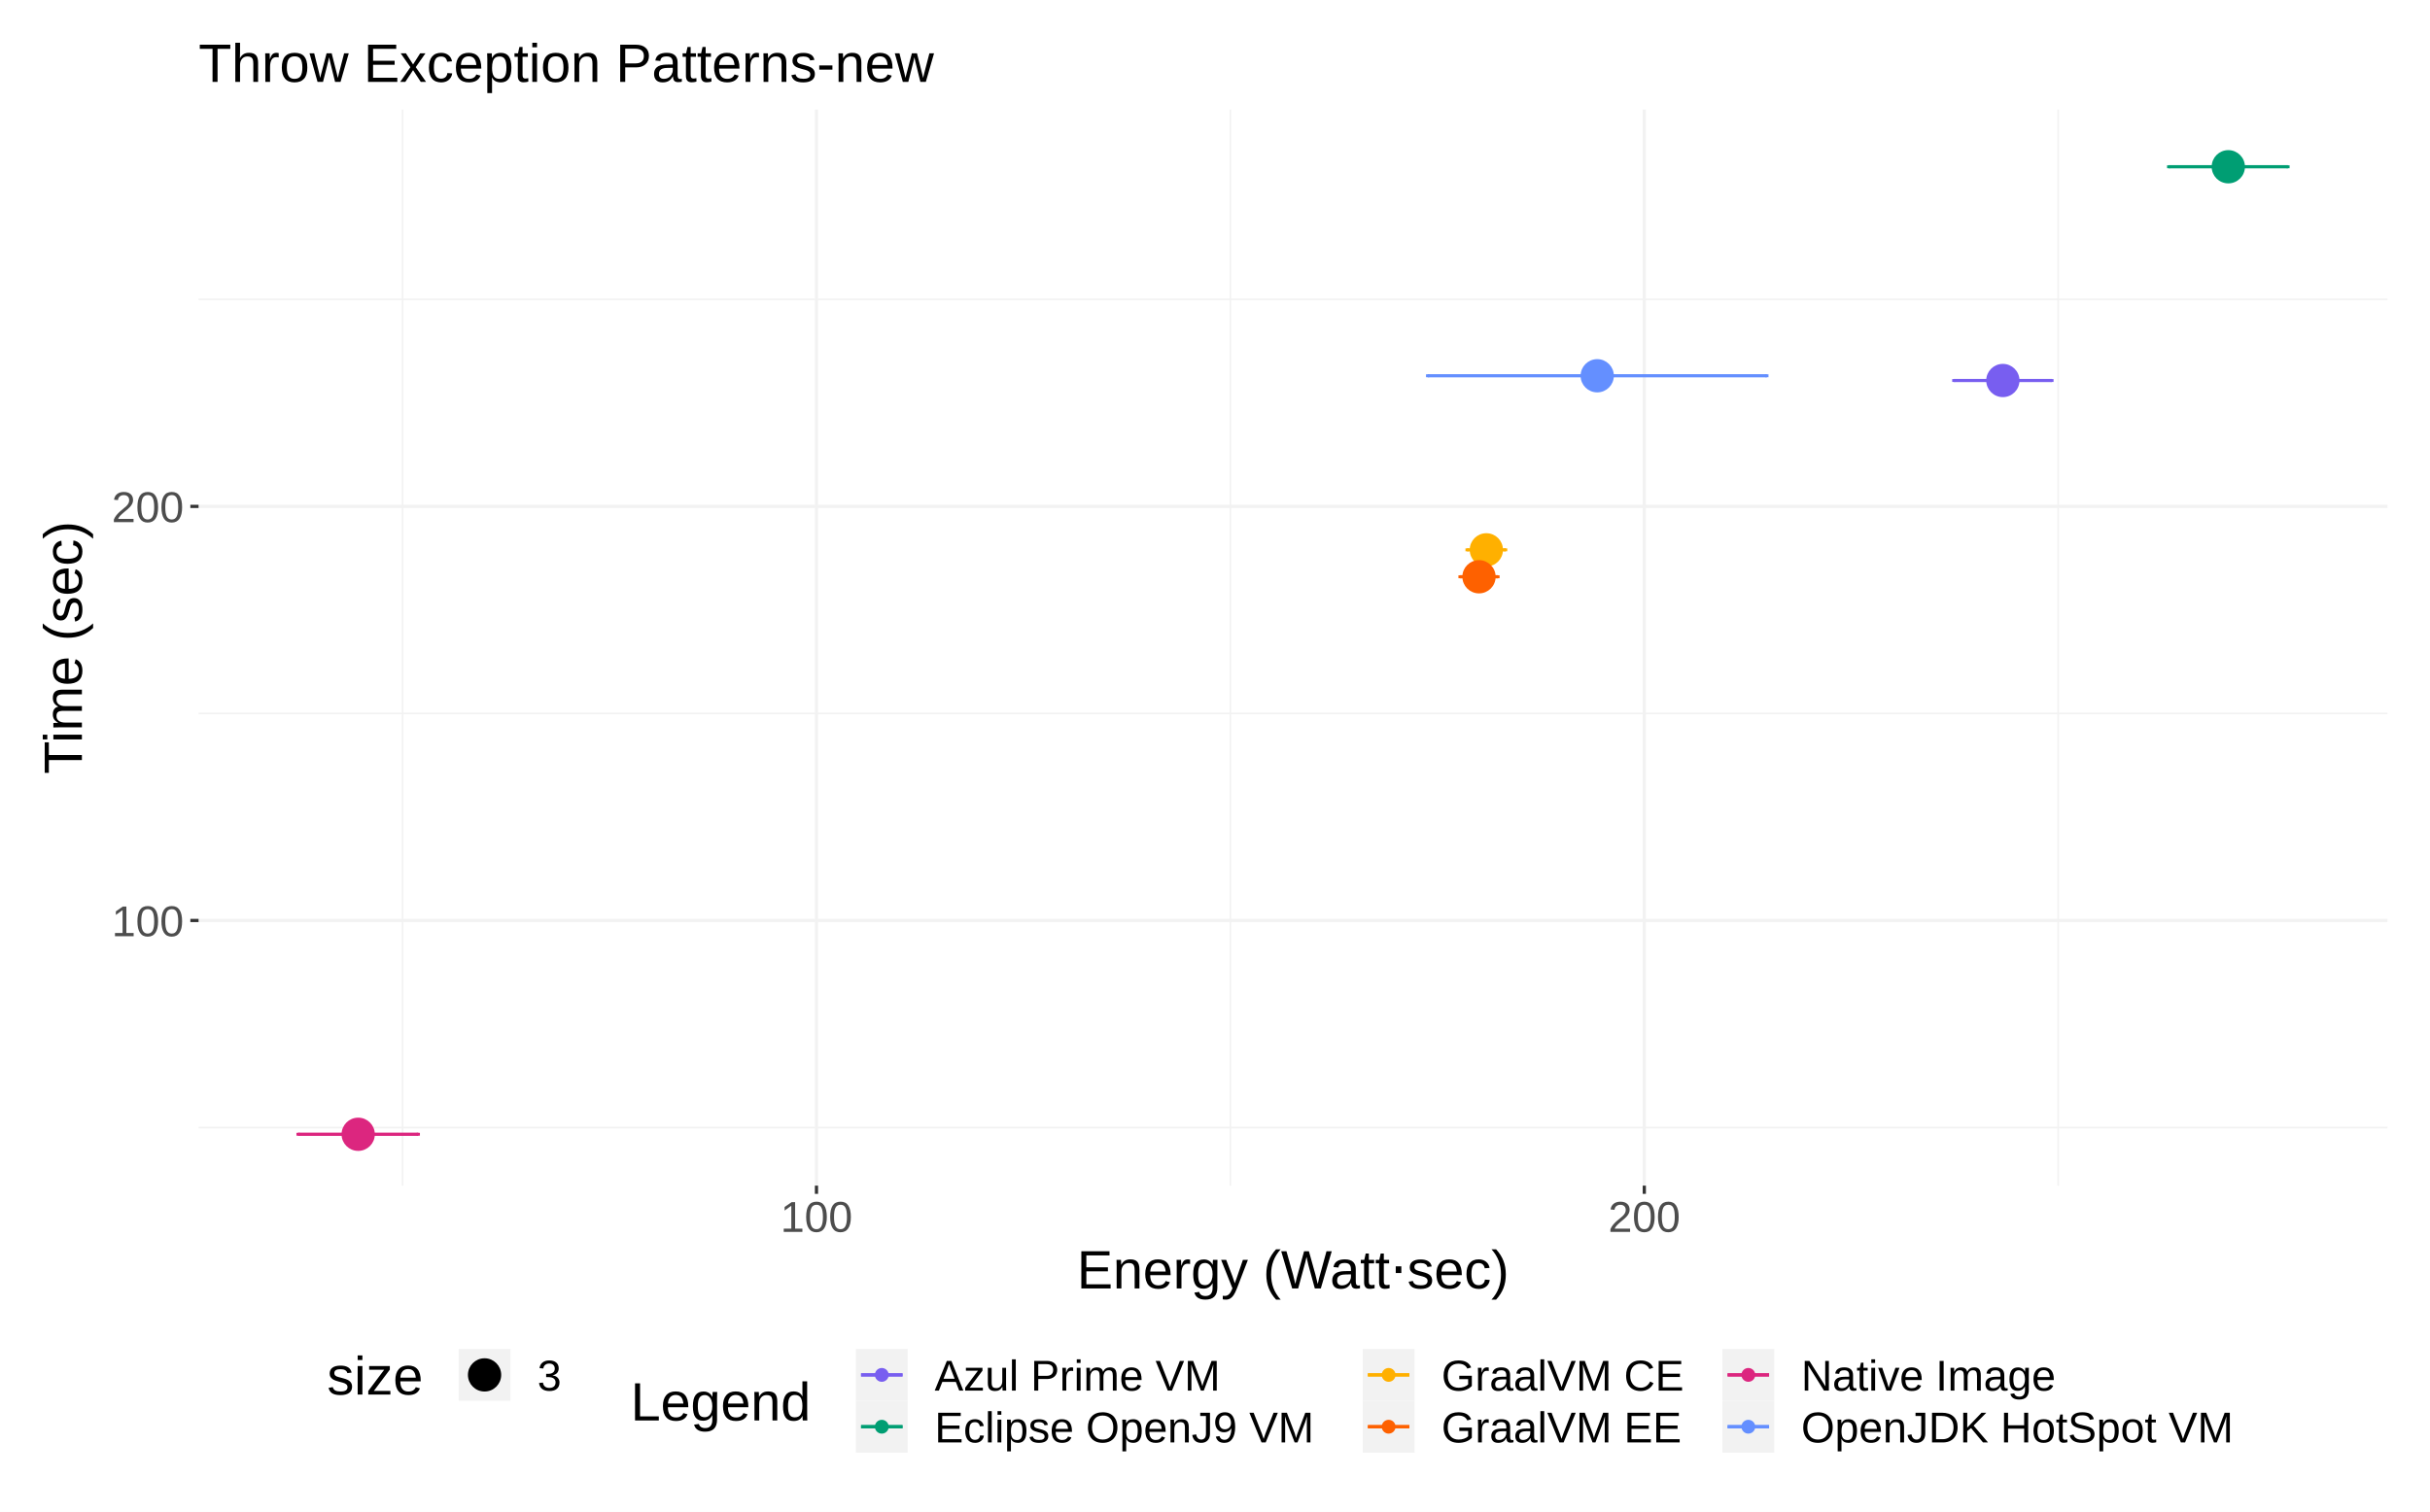
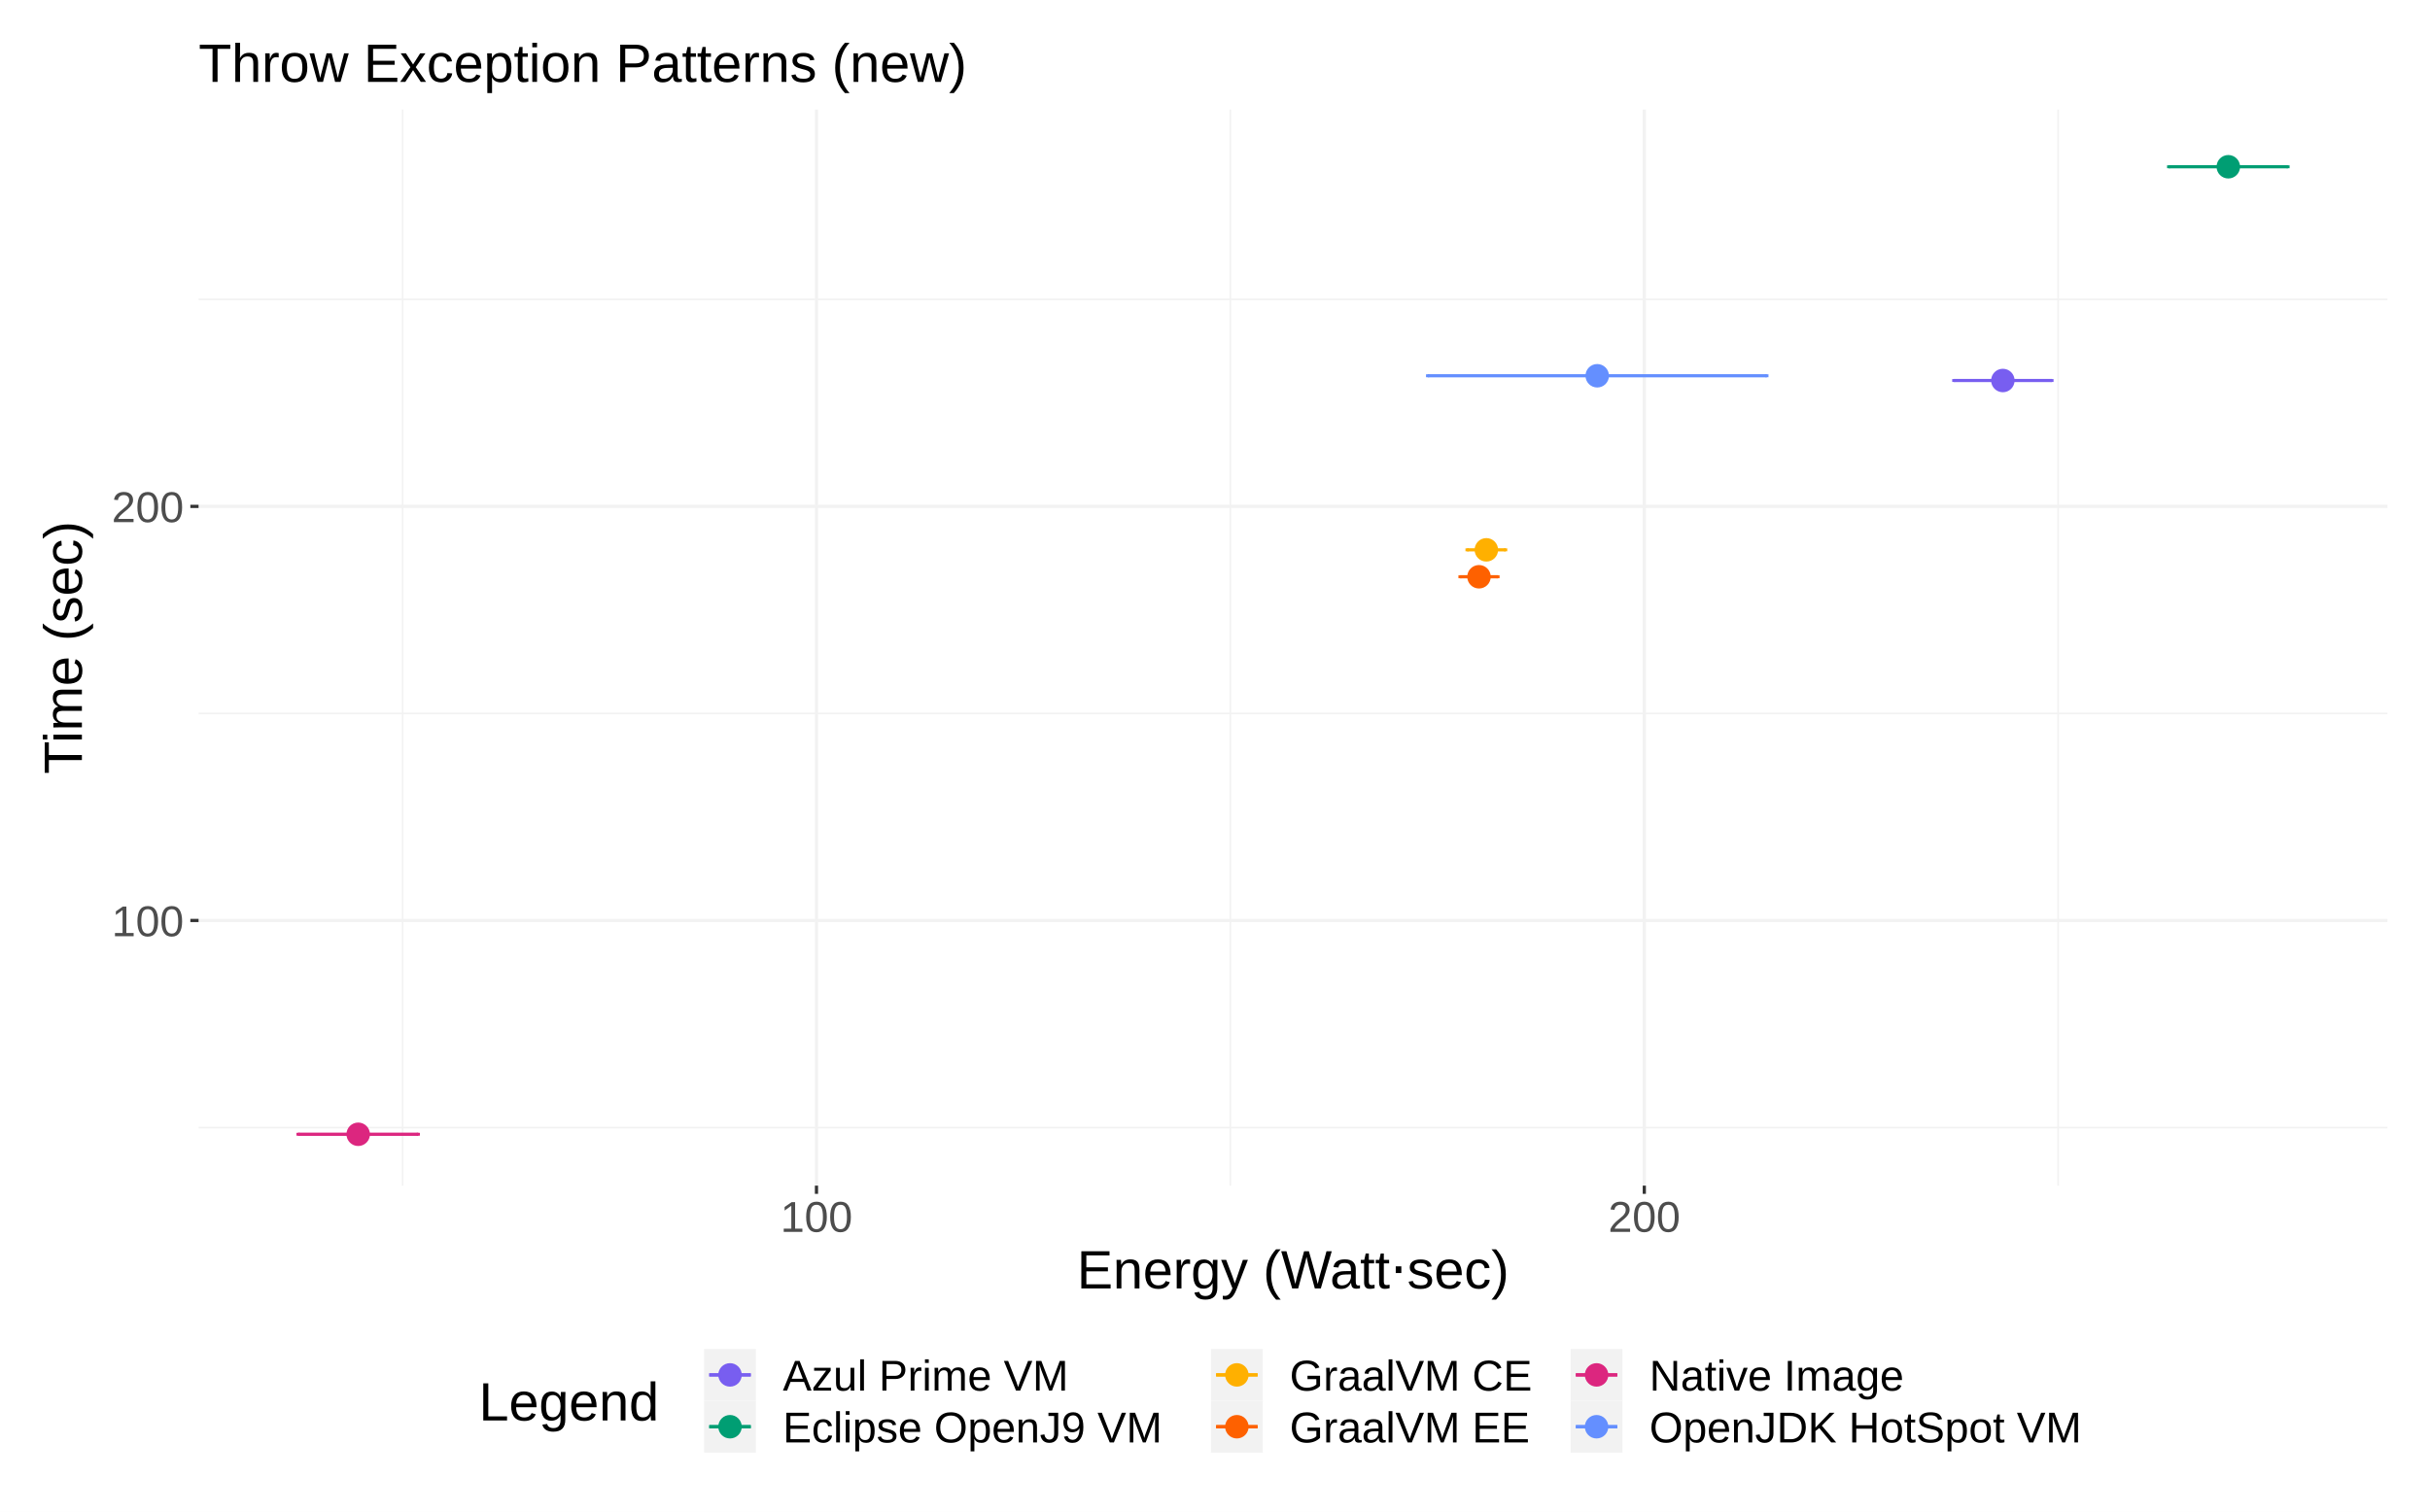
<svg xmlns="http://www.w3.org/2000/svg" class="svglite" width="810.00pt" height="504.00pt" viewBox="0 0 810.00 504.00">
  <defs>
    <style type="text/css">
    .svglite line, .svglite polyline, .svglite polygon, .svglite path, .svglite rect, .svglite circle {
      fill: none;
      stroke: #000000;
      stroke-linecap: round;
      stroke-linejoin: round;
      stroke-miterlimit: 10.00;
    }
    .svglite text {
      white-space: pre;
    }
  </style>
  </defs>
  <rect width="100%" height="100%" style="stroke: none; fill: #FFFFFF;" />
  <defs>
    <clipPath id="cpMC4wMHw4MTAuMDB8MC4wMHw1MDQuMDA=">
      <rect x="0.00" y="0.00" width="810.00" height="504.00" />
    </clipPath>
  </defs>
  <g clip-path="url(#cpMC4wMHw4MTAuMDB8MC4wMHw1MDQuMDA=)">
    <rect x="0.00" y="-0" width="810.00" height="504.00" style="stroke-width: 1.07; stroke: #FFFFFF; fill: #FFFFFF;" />
  </g>
  <defs>
    <clipPath id="cpNjYuMTl8Nzk1LjgzfDM2LjUyfDM5NS4zMg==">
      <rect x="66.19" y="36.52" width="729.64" height="358.80" />
    </clipPath>
  </defs>
  <g clip-path="url(#cpNjYuMTl8Nzk1LjgzfDM2LjUyfDM5NS4zMg==)">
    <rect x="66.19" y="36.52" width="729.64" height="358.80" style="stroke-width: 1.07; stroke: none;" />
    <polyline points="66.19,375.96 795.83,375.96 " style="stroke-width: 0.53; stroke: #F2F2F2; stroke-linecap: butt;" />
    <polyline points="66.19,237.89 795.83,237.89 " style="stroke-width: 0.53; stroke: #F2F2F2; stroke-linecap: butt;" />
    <polyline points="66.19,99.82 795.83,99.82 " style="stroke-width: 0.53; stroke: #F2F2F2; stroke-linecap: butt;" />
    <polyline points="134.19,395.32 134.19,36.52 " style="stroke-width: 0.53; stroke: #F2F2F2; stroke-linecap: butt;" />
    <polyline points="410.13,395.32 410.13,36.52 " style="stroke-width: 0.53; stroke: #F2F2F2; stroke-linecap: butt;" />
    <polyline points="686.06,395.32 686.06,36.52 " style="stroke-width: 0.53; stroke: #F2F2F2; stroke-linecap: butt;" />
    <polyline points="66.19,306.92 795.83,306.92 " style="stroke-width: 1.07; stroke: #F2F2F2; stroke-linecap: butt;" />
    <polyline points="66.19,168.85 795.83,168.85 " style="stroke-width: 1.07; stroke: #F2F2F2; stroke-linecap: butt;" />
    <polyline points="272.16,395.32 272.16,36.52 " style="stroke-width: 1.07; stroke: #F2F2F2; stroke-linecap: butt;" />
    <polyline points="548.10,395.32 548.10,36.52 " style="stroke-width: 1.07; stroke: #F2F2F2; stroke-linecap: butt;" />
-     <circle cx="667.62" cy="126.87" r="5.19" style="stroke-width: 0.71; stroke: #785EF0; fill: #785EF0;" />
-     <circle cx="742.77" cy="55.60" r="5.19" style="stroke-width: 0.71; stroke: #009E73; fill: #009E73;" />
-     <circle cx="495.45" cy="183.33" r="5.19" style="stroke-width: 0.71; stroke: #FFB000; fill: #FFB000;" />
-     <circle cx="493.00" cy="192.31" r="5.19" style="stroke-width: 0.71; stroke: #FE6100; fill: #FE6100;" />
-     <circle cx="119.40" cy="378.20" r="5.19" style="stroke-width: 0.71; stroke: #DC267F; fill: #DC267F;" />
-     <circle cx="532.41" cy="125.29" r="5.19" style="stroke-width: 0.71; stroke: #648FFF; fill: #648FFF;" />
+     <circle cx="667.62" cy="126.87" r="3.56" style="stroke-width: 0.71; stroke: #785EF0; fill: #785EF0;" />
+     <circle cx="742.77" cy="55.60" r="3.56" style="stroke-width: 0.71; stroke: #009E73; fill: #009E73;" />
+     <circle cx="495.45" cy="183.33" r="3.56" style="stroke-width: 0.71; stroke: #FFB000; fill: #FFB000;" />
+     <circle cx="493.00" cy="192.31" r="3.56" style="stroke-width: 0.71; stroke: #FE6100; fill: #FE6100;" />
+     <circle cx="119.40" cy="378.20" r="3.56" style="stroke-width: 0.71; stroke: #DC267F; fill: #DC267F;" />
+     <circle cx="532.41" cy="125.29" r="3.56" style="stroke-width: 0.71; stroke: #648FFF; fill: #648FFF;" />
    <polyline points="683.98,127.35 683.98,126.39 " style="stroke-width: 1.07; stroke: #785EF0; stroke-linecap: butt;" />
    <polyline points="683.98,126.87 651.27,126.87 " style="stroke-width: 1.07; stroke: #785EF0; stroke-linecap: butt;" />
    <polyline points="651.27,127.35 651.27,126.39 " style="stroke-width: 1.07; stroke: #785EF0; stroke-linecap: butt;" />
    <polyline points="762.66,56.09 762.66,55.12 " style="stroke-width: 1.07; stroke: #009E73; stroke-linecap: butt;" />
    <polyline points="762.66,55.60 722.89,55.60 " style="stroke-width: 1.07; stroke: #009E73; stroke-linecap: butt;" />
    <polyline points="722.89,56.09 722.89,55.12 " style="stroke-width: 1.07; stroke: #009E73; stroke-linecap: butt;" />
    <polyline points="501.88,183.82 501.88,182.85 " style="stroke-width: 1.07; stroke: #FFB000; stroke-linecap: butt;" />
    <polyline points="501.88,183.33 489.02,183.33 " style="stroke-width: 1.07; stroke: #FFB000; stroke-linecap: butt;" />
    <polyline points="489.02,183.82 489.02,182.85 " style="stroke-width: 1.07; stroke: #FFB000; stroke-linecap: butt;" />
    <polyline points="499.32,192.80 499.32,191.83 " style="stroke-width: 1.07; stroke: #FE6100; stroke-linecap: butt;" />
    <polyline points="499.32,192.31 486.68,192.31 " style="stroke-width: 1.07; stroke: #FE6100; stroke-linecap: butt;" />
    <polyline points="486.68,192.80 486.68,191.83 " style="stroke-width: 1.07; stroke: #FE6100; stroke-linecap: butt;" />
    <polyline points="139.44,378.68 139.44,377.72 " style="stroke-width: 1.07; stroke: #DC267F; stroke-linecap: butt;" />
    <polyline points="139.44,378.20 99.35,378.20 " style="stroke-width: 1.07; stroke: #DC267F; stroke-linecap: butt;" />
    <polyline points="99.35,378.68 99.35,377.72 " style="stroke-width: 1.07; stroke: #DC267F; stroke-linecap: butt;" />
    <polyline points="588.96,125.78 588.96,124.81 " style="stroke-width: 1.07; stroke: #648FFF; stroke-linecap: butt;" />
    <polyline points="588.96,125.29 475.87,125.29 " style="stroke-width: 1.07; stroke: #648FFF; stroke-linecap: butt;" />
    <polyline points="475.87,125.78 475.87,124.81 " style="stroke-width: 1.07; stroke: #648FFF; stroke-linecap: butt;" />
    <polyline points="666.66,126.18 668.59,126.18 " style="stroke-width: 1.07; stroke: #785EF0; stroke-linecap: butt;" />
    <polyline points="667.62,126.18 667.62,127.56 " style="stroke-width: 1.07; stroke: #785EF0; stroke-linecap: butt;" />
    <polyline points="666.66,127.56 668.59,127.56 " style="stroke-width: 1.07; stroke: #785EF0; stroke-linecap: butt;" />
    <polyline points="741.81,52.83 743.74,52.83 " style="stroke-width: 1.07; stroke: #009E73; stroke-linecap: butt;" />
    <polyline points="742.77,52.83 742.77,58.38 " style="stroke-width: 1.07; stroke: #009E73; stroke-linecap: butt;" />
    <polyline points="741.81,58.38 743.74,58.38 " style="stroke-width: 1.07; stroke: #009E73; stroke-linecap: butt;" />
    <polyline points="494.48,180.88 496.41,180.88 " style="stroke-width: 1.07; stroke: #FFB000; stroke-linecap: butt;" />
    <polyline points="495.45,180.88 495.45,185.79 " style="stroke-width: 1.07; stroke: #FFB000; stroke-linecap: butt;" />
    <polyline points="494.48,185.79 496.41,185.79 " style="stroke-width: 1.07; stroke: #FFB000; stroke-linecap: butt;" />
    <polyline points="492.04,190.34 493.97,190.34 " style="stroke-width: 1.07; stroke: #FE6100; stroke-linecap: butt;" />
    <polyline points="493.00,190.34 493.00,194.29 " style="stroke-width: 1.07; stroke: #FE6100; stroke-linecap: butt;" />
    <polyline points="492.04,194.29 493.97,194.29 " style="stroke-width: 1.07; stroke: #FE6100; stroke-linecap: butt;" />
    <polyline points="118.43,377.39 120.36,377.39 " style="stroke-width: 1.07; stroke: #DC267F; stroke-linecap: butt;" />
    <polyline points="119.40,377.39 119.40,379.01 " style="stroke-width: 1.07; stroke: #DC267F; stroke-linecap: butt;" />
    <polyline points="118.43,379.01 120.36,379.01 " style="stroke-width: 1.07; stroke: #DC267F; stroke-linecap: butt;" />
    <polyline points="531.45,124.86 533.38,124.86 " style="stroke-width: 1.07; stroke: #648FFF; stroke-linecap: butt;" />
    <polyline points="532.41,124.86 532.41,125.73 " style="stroke-width: 1.07; stroke: #648FFF; stroke-linecap: butt;" />
    <polyline points="531.45,125.73 533.38,125.73 " style="stroke-width: 1.07; stroke: #648FFF; stroke-linecap: butt;" />
  </g>
  <g clip-path="url(#cpMC4wMHw4MTAuMDB8MC4wMHw1MDQuMDA=)">
    <text x="61.26" y="312.17" text-anchor="end" style="font-size: 14.40px;fill: #4D4D4D; font-family: &quot;Liberation Sans&quot;;" textLength="27.48px" lengthAdjust="spacingAndGlyphs">100</text>
    <text x="61.26" y="174.10" text-anchor="end" style="font-size: 14.40px;fill: #4D4D4D; font-family: &quot;Liberation Sans&quot;;" textLength="27.48px" lengthAdjust="spacingAndGlyphs">200</text>
    <polyline points="63.45,306.92 66.19,306.92 " style="stroke-width: 1.07; stroke: #333333; stroke-linecap: butt;" />
    <polyline points="63.45,168.85 66.19,168.85 " style="stroke-width: 1.07; stroke: #333333; stroke-linecap: butt;" />
    <polyline points="272.16,398.06 272.16,395.32 " style="stroke-width: 1.07; stroke: #333333; stroke-linecap: butt;" />
    <polyline points="548.10,398.06 548.10,395.32 " style="stroke-width: 1.07; stroke: #333333; stroke-linecap: butt;" />
    <text x="272.16" y="410.74" text-anchor="middle" style="font-size: 14.40px;fill: #4D4D4D; font-family: &quot;Liberation Sans&quot;;" textLength="27.48px" lengthAdjust="spacingAndGlyphs">100</text>
    <text x="548.10" y="410.74" text-anchor="middle" style="font-size: 14.40px;fill: #4D4D4D; font-family: &quot;Liberation Sans&quot;;" textLength="27.48px" lengthAdjust="spacingAndGlyphs">200</text>
    <text x="431.01" y="429.60" text-anchor="middle" style="font-size: 18.00px; font-family: &quot;Liberation Sans&quot;;" textLength="160.65px" lengthAdjust="spacingAndGlyphs">Energy (Watt⋅sec)</text>
    <text transform="translate(27.30,215.92) rotate(-90)" text-anchor="middle" style="font-size: 18.00px; font-family: &quot;Liberation Sans&quot;;" textLength="94.16px" lengthAdjust="spacingAndGlyphs">Time (sec)</text>
-     <rect x="103.54" y="444.31" width="90.23" height="28.24" style="stroke-width: 1.07; stroke: none; fill: #FFFFFF;" />
-     <text x="109.02" y="464.99" style="font-size: 18.00px; font-family: &quot;Liberation Sans&quot;;" textLength="34.90px" lengthAdjust="spacingAndGlyphs">size</text>
-     <rect x="152.88" y="449.79" width="17.28" height="17.28" style="stroke-width: 1.07; stroke: none; fill: #F2F2F2;" />
-     <circle cx="161.52" cy="458.43" r="5.19" style="stroke-width: 0.71; fill: #000000;" />
-     <text x="179.13" y="463.67" style="font-size: 14.40px; font-family: &quot;Liberation Sans&quot;;" textLength="9.16px" lengthAdjust="spacingAndGlyphs">3</text>
-     <rect x="204.73" y="444.31" width="553.75" height="45.52" style="stroke-width: 1.07; stroke: none; fill: #FFFFFF;" />
-     <text x="210.20" y="473.63" style="font-size: 18.00px; font-family: &quot;Liberation Sans&quot;;" textLength="66.12px" lengthAdjust="spacingAndGlyphs">Legend</text>
-     <rect x="285.29" y="449.79" width="17.28" height="17.28" style="stroke-width: 1.07; stroke: none; fill: #F2F2F2;" />
-     <circle cx="293.93" cy="458.43" r="1.95" style="stroke-width: 0.71; stroke: #785EF0; fill: #785EF0;" />
-     <line x1="287.02" y1="458.43" x2="300.84" y2="458.43" style="stroke-width: 1.07; stroke: #785EF0; stroke-linecap: butt;" />
-     <line x1="287.02" y1="458.43" x2="300.84" y2="458.43" style="stroke-width: 1.07; stroke: #785EF0; stroke-linecap: butt;" />
-     <rect x="285.29" y="467.07" width="17.28" height="17.28" style="stroke-width: 1.07; stroke: none; fill: #F2F2F2;" />
-     <circle cx="293.93" cy="475.71" r="1.95" style="stroke-width: 0.71; stroke: #009E73; fill: #009E73;" />
-     <line x1="287.02" y1="475.71" x2="300.84" y2="475.71" style="stroke-width: 1.07; stroke: #009E73; stroke-linecap: butt;" />
-     <line x1="287.02" y1="475.71" x2="300.84" y2="475.71" style="stroke-width: 1.07; stroke: #009E73; stroke-linecap: butt;" />
-     <rect x="454.24" y="449.79" width="17.28" height="17.28" style="stroke-width: 1.07; stroke: none; fill: #F2F2F2;" />
-     <circle cx="462.88" cy="458.43" r="1.95" style="stroke-width: 0.71; stroke: #FFB000; fill: #FFB000;" />
-     <line x1="455.97" y1="458.43" x2="469.79" y2="458.43" style="stroke-width: 1.07; stroke: #FFB000; stroke-linecap: butt;" />
-     <line x1="455.97" y1="458.43" x2="469.79" y2="458.43" style="stroke-width: 1.07; stroke: #FFB000; stroke-linecap: butt;" />
-     <rect x="454.24" y="467.07" width="17.28" height="17.28" style="stroke-width: 1.07; stroke: none; fill: #F2F2F2;" />
-     <circle cx="462.88" cy="475.71" r="1.95" style="stroke-width: 0.71; stroke: #FE6100; fill: #FE6100;" />
-     <line x1="455.97" y1="475.71" x2="469.79" y2="475.71" style="stroke-width: 1.07; stroke: #FE6100; stroke-linecap: butt;" />
-     <line x1="455.97" y1="475.71" x2="469.79" y2="475.71" style="stroke-width: 1.07; stroke: #FE6100; stroke-linecap: butt;" />
-     <rect x="574.14" y="449.79" width="17.28" height="17.28" style="stroke-width: 1.07; stroke: none; fill: #F2F2F2;" />
-     <circle cx="582.78" cy="458.43" r="1.95" style="stroke-width: 0.71; stroke: #DC267F; fill: #DC267F;" />
-     <line x1="575.87" y1="458.43" x2="589.69" y2="458.43" style="stroke-width: 1.07; stroke: #DC267F; stroke-linecap: butt;" />
-     <line x1="575.87" y1="458.43" x2="589.69" y2="458.43" style="stroke-width: 1.07; stroke: #DC267F; stroke-linecap: butt;" />
-     <rect x="574.14" y="467.07" width="17.28" height="17.28" style="stroke-width: 1.07; stroke: none; fill: #F2F2F2;" />
-     <circle cx="582.78" cy="475.71" r="1.95" style="stroke-width: 0.71; stroke: #648FFF; fill: #648FFF;" />
-     <line x1="575.87" y1="475.71" x2="589.69" y2="475.71" style="stroke-width: 1.07; stroke: #648FFF; stroke-linecap: butt;" />
-     <line x1="575.87" y1="475.71" x2="589.69" y2="475.71" style="stroke-width: 1.07; stroke: #648FFF; stroke-linecap: butt;" />
-     <text x="311.54" y="463.67" style="font-size: 14.40px; font-family: &quot;Liberation Sans&quot;;" textLength="103.13px" lengthAdjust="spacingAndGlyphs">Azul Prime VM</text>
-     <text x="311.54" y="480.95" style="font-size: 14.40px; font-family: &quot;Liberation Sans&quot;;" textLength="133.74px" lengthAdjust="spacingAndGlyphs">Eclipse OpenJ9 VM</text>
-     <text x="480.49" y="463.67" style="font-size: 14.40px; font-family: &quot;Liberation Sans&quot;;" textLength="84.69px" lengthAdjust="spacingAndGlyphs">GraalVM CE</text>
-     <text x="480.49" y="480.95" style="font-size: 14.40px; font-family: &quot;Liberation Sans&quot;;" textLength="83.73px" lengthAdjust="spacingAndGlyphs">GraalVM EE</text>
-     <text x="600.39" y="463.67" style="font-size: 14.40px; font-family: &quot;Liberation Sans&quot;;" textLength="96.25px" lengthAdjust="spacingAndGlyphs">Native Image</text>
-     <text x="600.39" y="480.95" style="font-size: 14.40px; font-family: &quot;Liberation Sans&quot;;" textLength="152.61px" lengthAdjust="spacingAndGlyphs">OpenJDK HotSpot VM</text>
-     <text x="66.19" y="27.30" style="font-size: 18.00px; font-family: &quot;Liberation Sans&quot;;" textLength="273.02px" lengthAdjust="spacingAndGlyphs">Throw Exception Patterns-new</text>
+     <rect x="154.13" y="444.31" width="553.75" height="45.52" style="stroke-width: 1.07; stroke: none; fill: #FFFFFF;" />
+     <text x="159.61" y="473.63" style="font-size: 18.00px; font-family: &quot;Liberation Sans&quot;;" textLength="66.12px" lengthAdjust="spacingAndGlyphs">Legend</text>
+     <rect x="234.70" y="449.79" width="17.28" height="17.28" style="stroke-width: 1.07; stroke: none; fill: #F2F2F2;" />
+     <circle cx="243.34" cy="458.43" r="3.56" style="stroke-width: 0.71; stroke: #785EF0; fill: #785EF0;" />
+     <line x1="236.42" y1="458.43" x2="250.25" y2="458.43" style="stroke-width: 1.07; stroke: #785EF0; stroke-linecap: butt;" />
+     <line x1="236.42" y1="458.43" x2="250.25" y2="458.43" style="stroke-width: 1.07; stroke: #785EF0; stroke-linecap: butt;" />
+     <rect x="234.70" y="467.07" width="17.28" height="17.28" style="stroke-width: 1.07; stroke: none; fill: #F2F2F2;" />
+     <circle cx="243.34" cy="475.71" r="3.56" style="stroke-width: 0.71; stroke: #009E73; fill: #009E73;" />
+     <line x1="236.42" y1="475.71" x2="250.25" y2="475.71" style="stroke-width: 1.07; stroke: #009E73; stroke-linecap: butt;" />
+     <line x1="236.42" y1="475.71" x2="250.25" y2="475.71" style="stroke-width: 1.07; stroke: #009E73; stroke-linecap: butt;" />
+     <rect x="403.65" y="449.79" width="17.28" height="17.28" style="stroke-width: 1.07; stroke: none; fill: #F2F2F2;" />
+     <circle cx="412.29" cy="458.43" r="3.56" style="stroke-width: 0.71; stroke: #FFB000; fill: #FFB000;" />
+     <line x1="405.38" y1="458.43" x2="419.20" y2="458.43" style="stroke-width: 1.07; stroke: #FFB000; stroke-linecap: butt;" />
+     <line x1="405.38" y1="458.43" x2="419.20" y2="458.43" style="stroke-width: 1.07; stroke: #FFB000; stroke-linecap: butt;" />
+     <rect x="403.65" y="467.07" width="17.28" height="17.28" style="stroke-width: 1.07; stroke: none; fill: #F2F2F2;" />
+     <circle cx="412.29" cy="475.71" r="3.56" style="stroke-width: 0.71; stroke: #FE6100; fill: #FE6100;" />
+     <line x1="405.38" y1="475.71" x2="419.20" y2="475.71" style="stroke-width: 1.07; stroke: #FE6100; stroke-linecap: butt;" />
+     <line x1="405.38" y1="475.71" x2="419.20" y2="475.71" style="stroke-width: 1.07; stroke: #FE6100; stroke-linecap: butt;" />
+     <rect x="523.55" y="449.79" width="17.28" height="17.28" style="stroke-width: 1.07; stroke: none; fill: #F2F2F2;" />
+     <circle cx="532.19" cy="458.43" r="3.56" style="stroke-width: 0.71; stroke: #DC267F; fill: #DC267F;" />
+     <line x1="525.28" y1="458.43" x2="539.10" y2="458.43" style="stroke-width: 1.07; stroke: #DC267F; stroke-linecap: butt;" />
+     <line x1="525.28" y1="458.43" x2="539.10" y2="458.43" style="stroke-width: 1.07; stroke: #DC267F; stroke-linecap: butt;" />
+     <rect x="523.55" y="467.07" width="17.28" height="17.28" style="stroke-width: 1.07; stroke: none; fill: #F2F2F2;" />
+     <circle cx="532.19" cy="475.71" r="3.56" style="stroke-width: 0.71; stroke: #648FFF; fill: #648FFF;" />
+     <line x1="525.28" y1="475.71" x2="539.10" y2="475.71" style="stroke-width: 1.07; stroke: #648FFF; stroke-linecap: butt;" />
+     <line x1="525.28" y1="475.71" x2="539.10" y2="475.71" style="stroke-width: 1.07; stroke: #648FFF; stroke-linecap: butt;" />
+     <text x="260.94" y="463.67" style="font-size: 14.40px; font-family: &quot;Liberation Sans&quot;;" textLength="103.13px" lengthAdjust="spacingAndGlyphs">Azul Prime VM</text>
+     <text x="260.94" y="480.95" style="font-size: 14.40px; font-family: &quot;Liberation Sans&quot;;" textLength="133.74px" lengthAdjust="spacingAndGlyphs">Eclipse OpenJ9 VM</text>
+     <text x="429.89" y="463.67" style="font-size: 14.40px; font-family: &quot;Liberation Sans&quot;;" textLength="84.69px" lengthAdjust="spacingAndGlyphs">GraalVM CE</text>
+     <text x="429.89" y="480.95" style="font-size: 14.40px; font-family: &quot;Liberation Sans&quot;;" textLength="83.73px" lengthAdjust="spacingAndGlyphs">GraalVM EE</text>
+     <text x="549.79" y="463.67" style="font-size: 14.40px; font-family: &quot;Liberation Sans&quot;;" textLength="96.25px" lengthAdjust="spacingAndGlyphs">Native Image</text>
+     <text x="549.79" y="480.95" style="font-size: 14.40px; font-family: &quot;Liberation Sans&quot;;" textLength="152.61px" lengthAdjust="spacingAndGlyphs">OpenJDK HotSpot VM</text>
+     <text x="66.19" y="27.30" style="font-size: 18.00px; font-family: &quot;Liberation Sans&quot;;" textLength="286.29px" lengthAdjust="spacingAndGlyphs">Throw Exception Patterns (new)</text>
  </g>
</svg>
